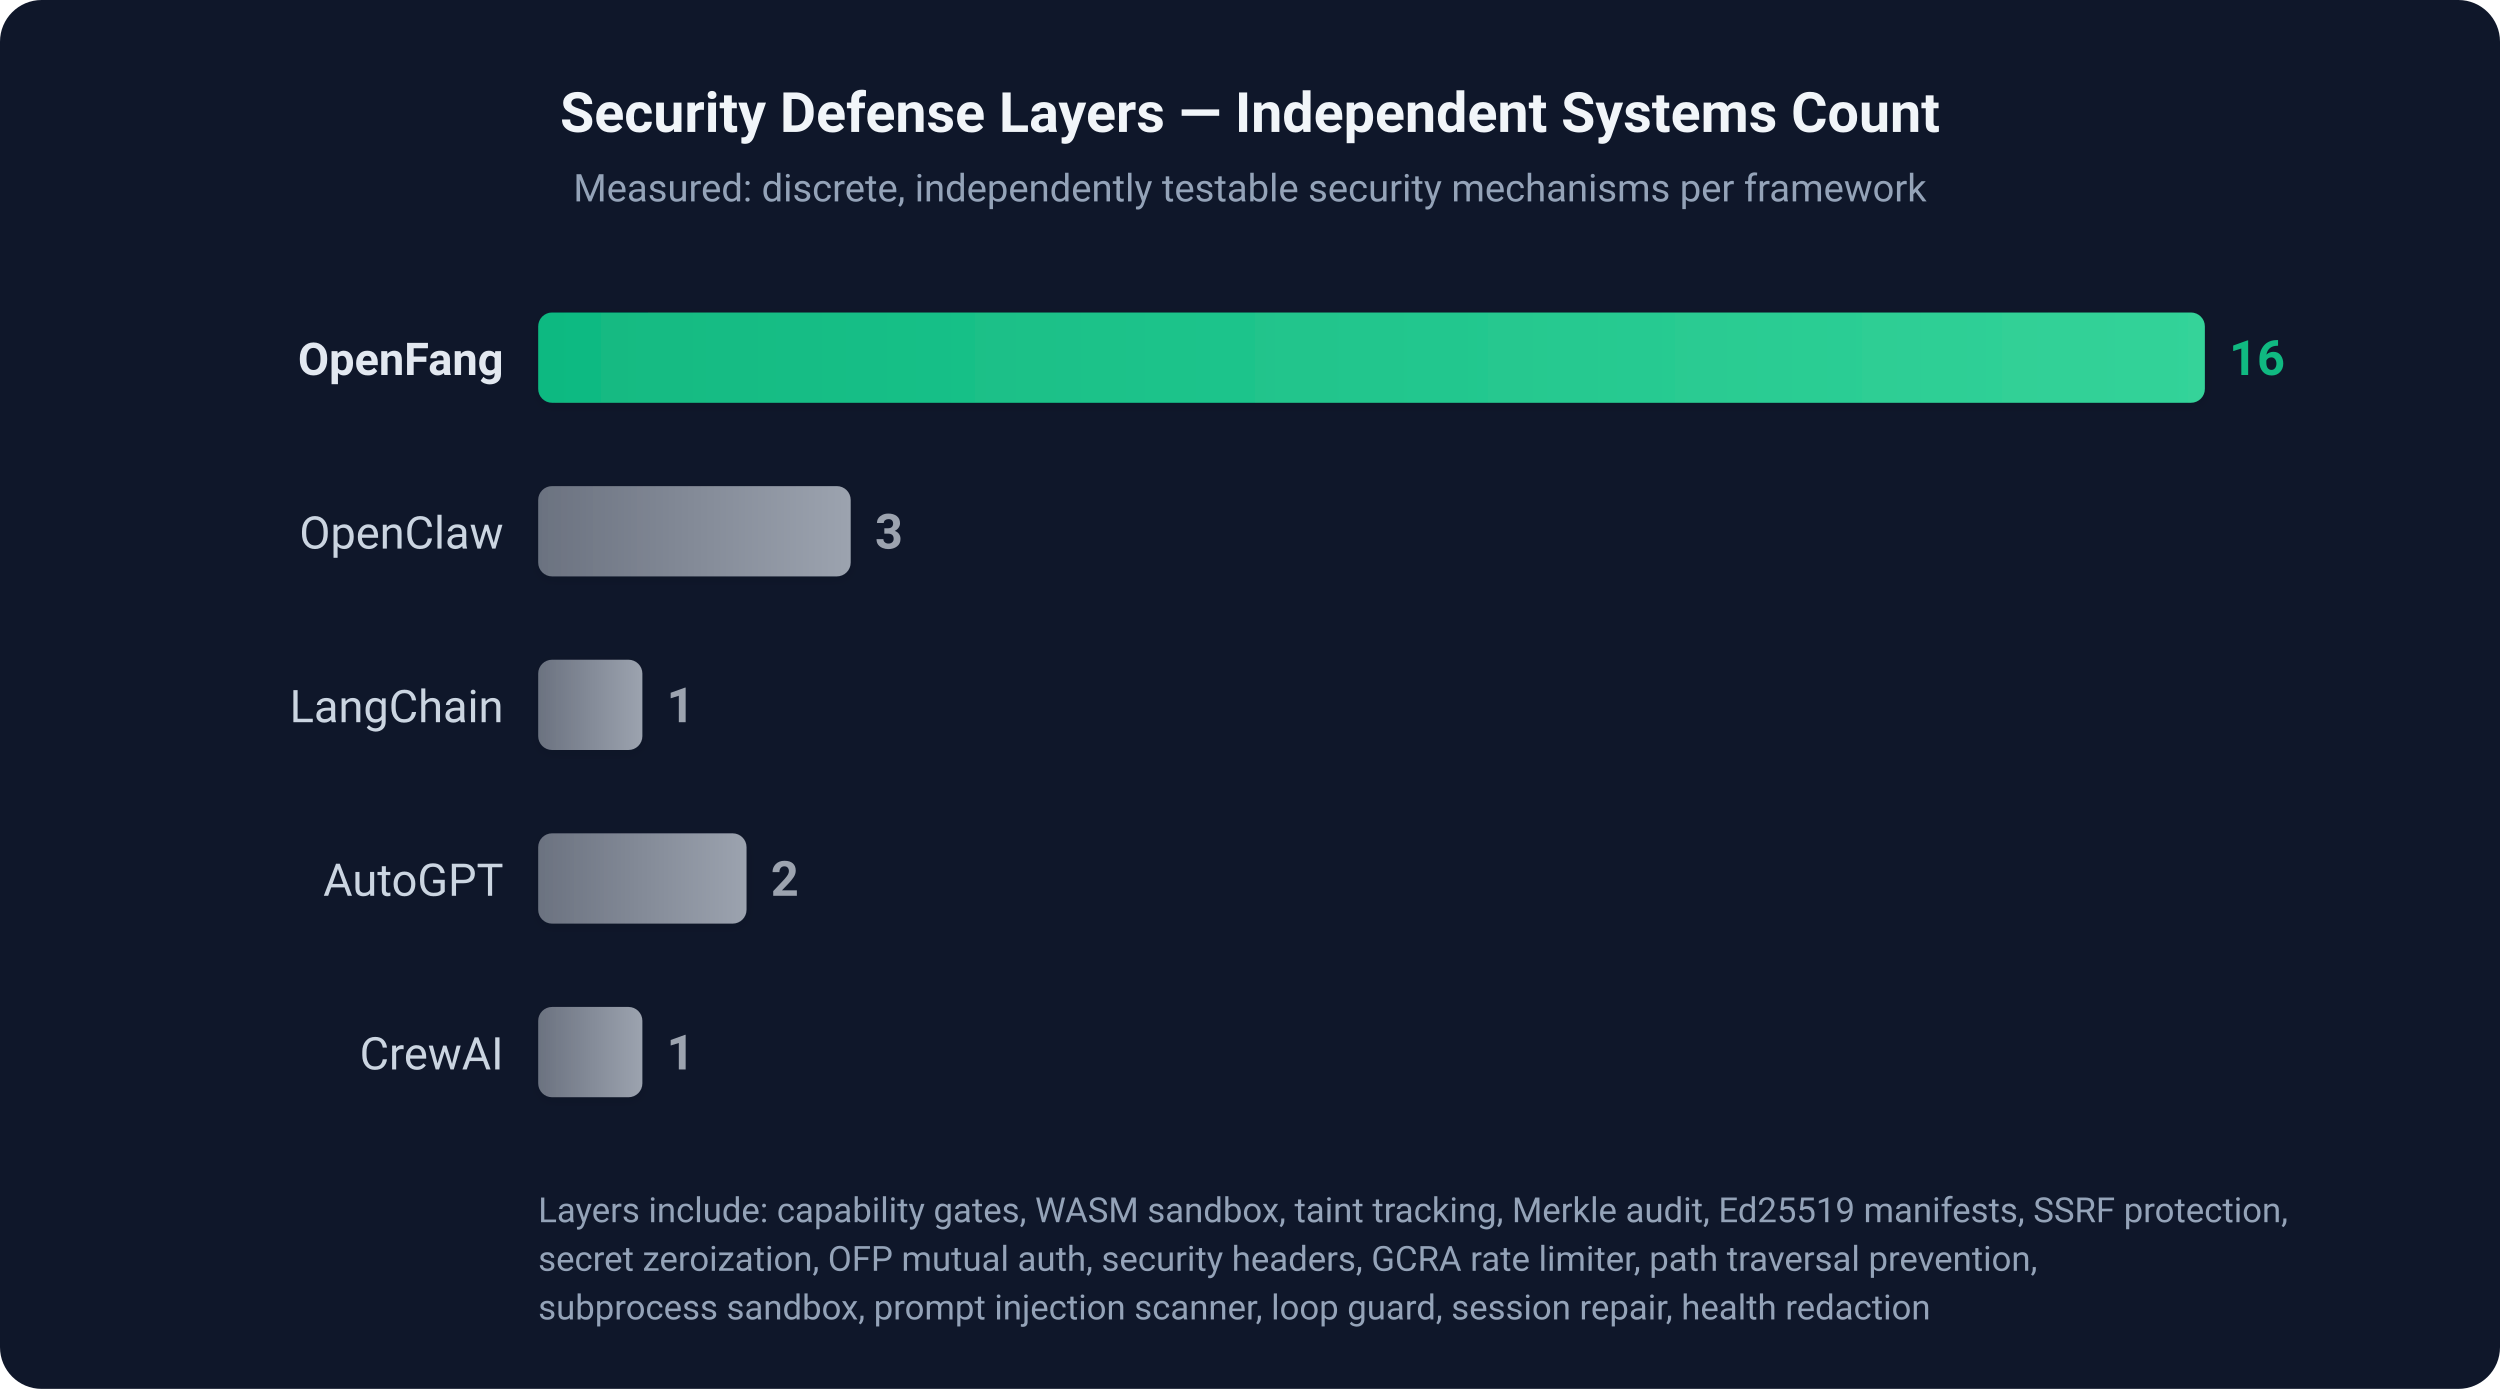
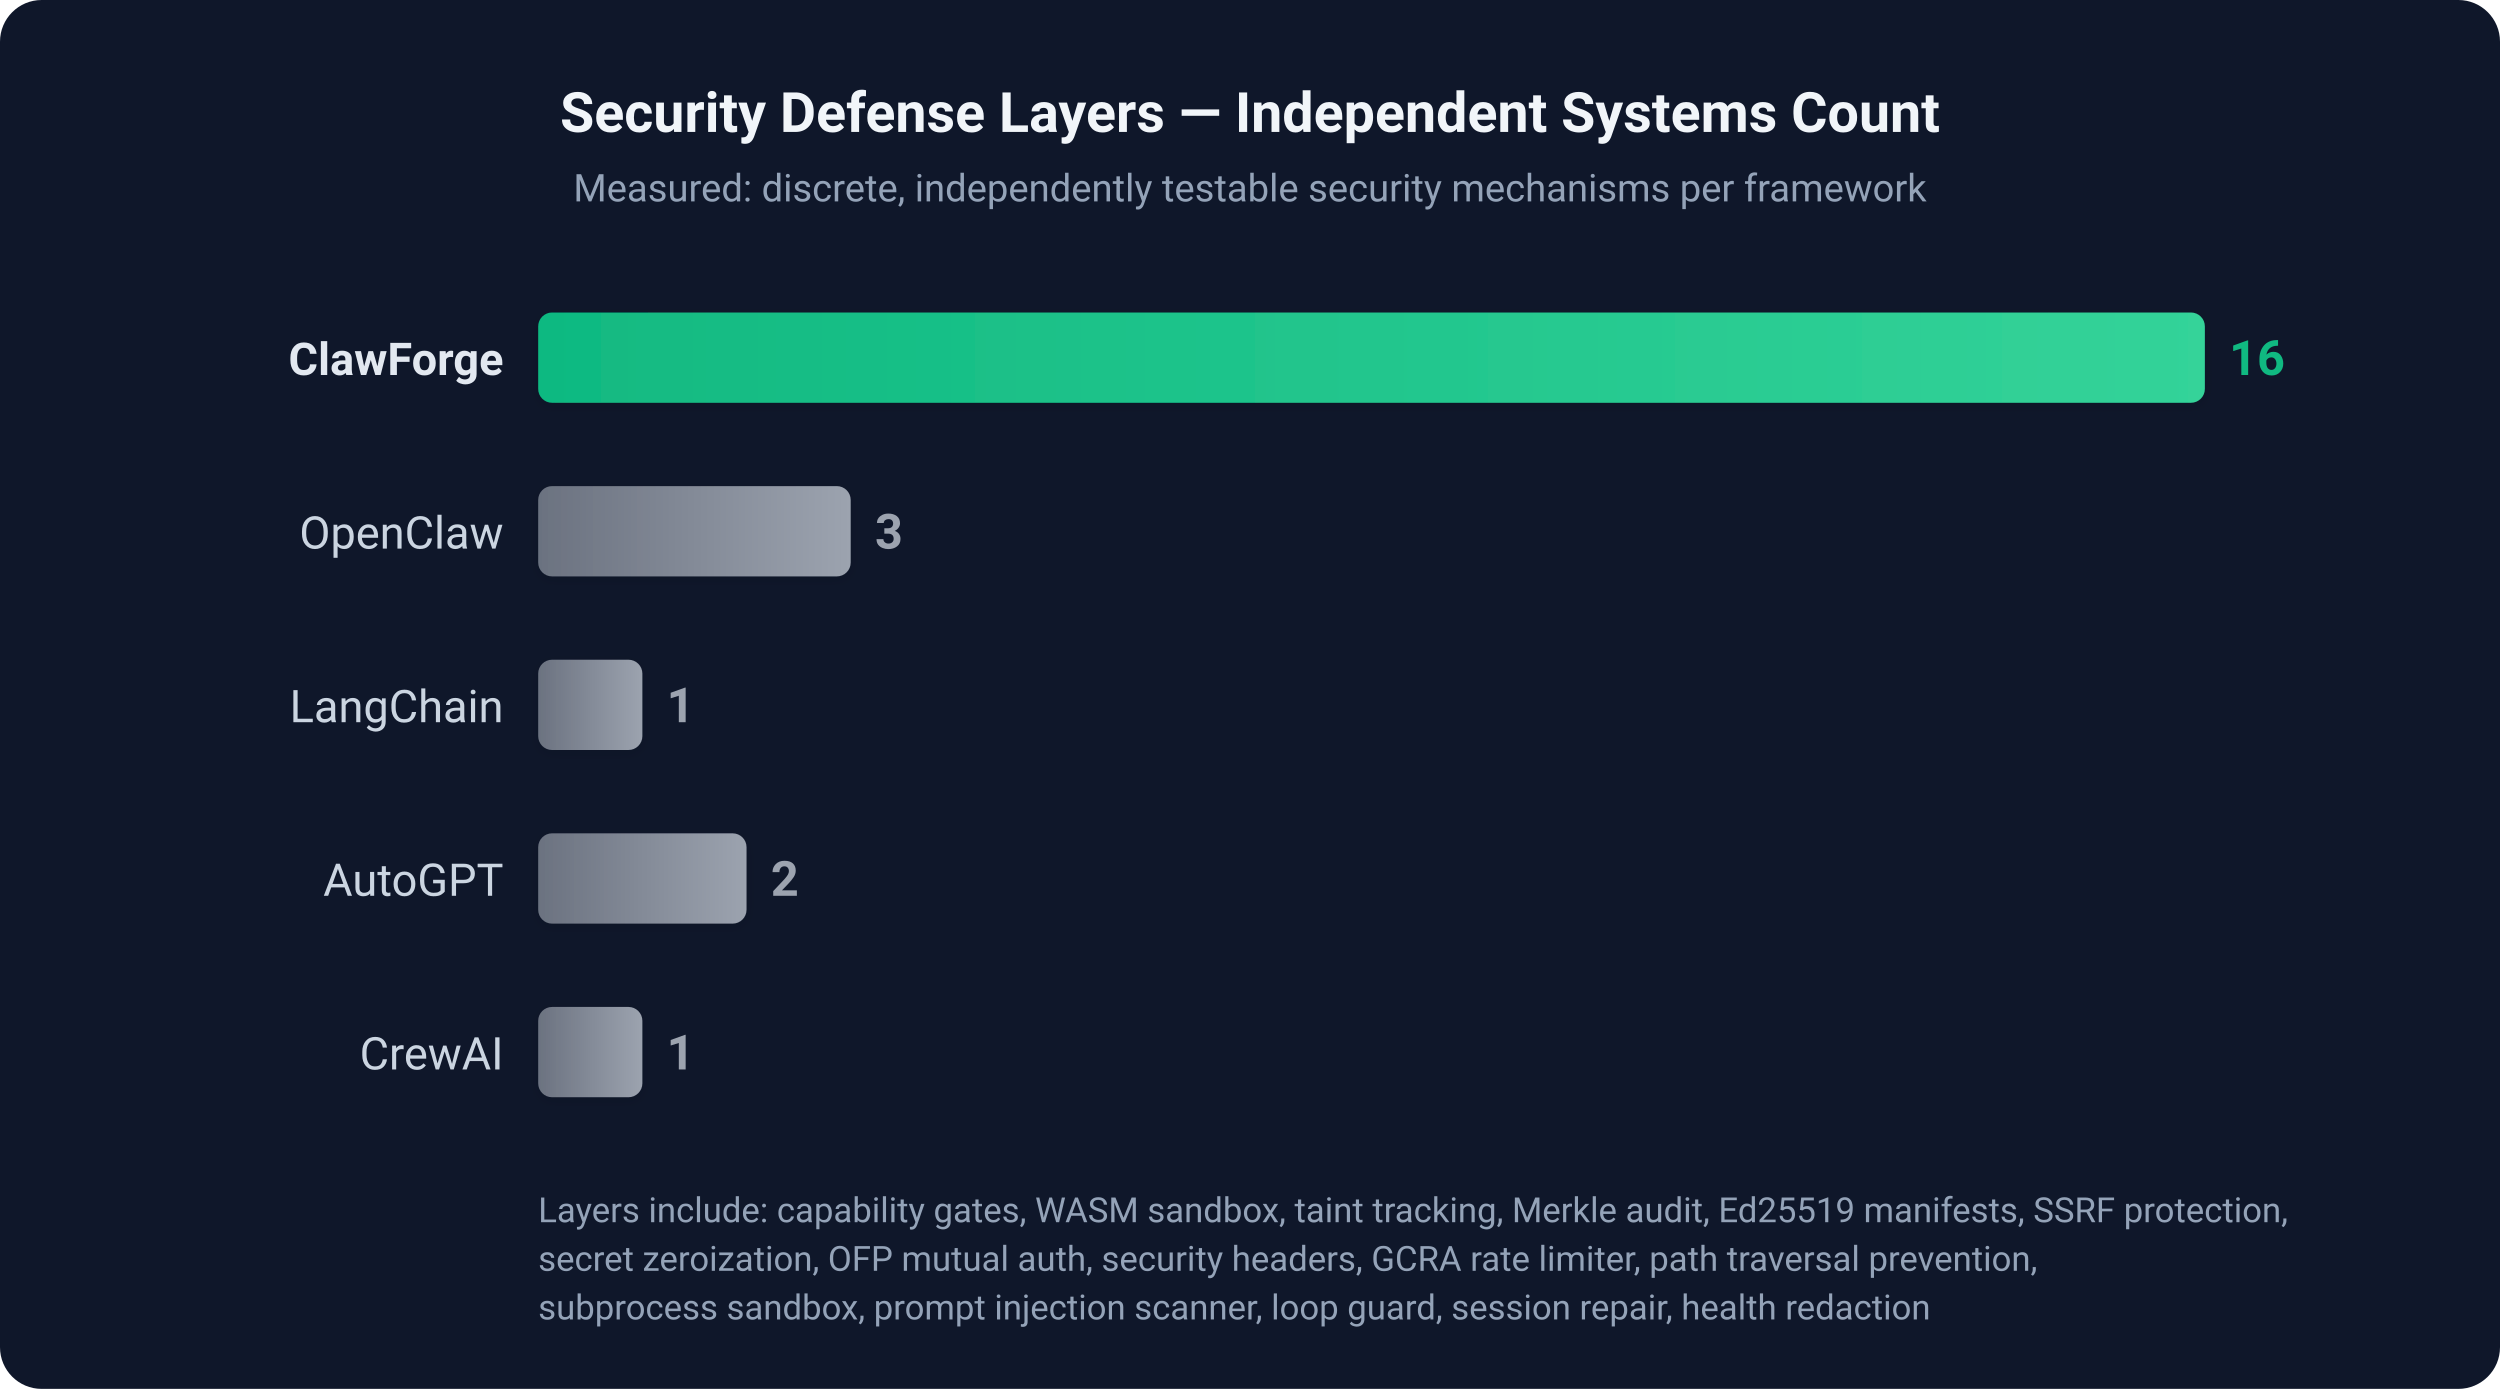
<svg xmlns="http://www.w3.org/2000/svg" viewBox="0 0 720 400" font-family="-apple-system,BlinkMacSystemFont,'Segoe UI',Roboto,Helvetica,Arial,sans-serif">
  <defs>
    <linearGradient id="sg" x1="0" y1="0" x2="1" y2="0">
      <stop offset="0%" stop-color="#10b981" />
      <stop offset="100%" stop-color="#34d399" />
    </linearGradient>
    <linearGradient id="gg" x1="0" y1="0" x2="1" y2="0">
      <stop offset="0%" stop-color="#6b7280" />
      <stop offset="100%" stop-color="#9ca3af" />
    </linearGradient>
    <filter id="ds">
      <feDropShadow dx="0" dy="1" stdDeviation="2" flood-opacity="0.1" />
    </filter>
  </defs>
  <rect width="720" height="400" rx="12" fill="#0f172a" />
  <text x="360" y="38" text-anchor="middle" fill="#f1f5f9" font-size="16" font-weight="700">Security Defense Layers — Independent Systems Count</text>
  <text x="360" y="58" text-anchor="middle" fill="#94a3b8" font-size="11">Measured: discrete, independently testable security mechanisms per framework</text>
-   <text x="145" y="108" text-anchor="end" fill="#e2e8f0" font-size="13" font-weight="600">OpenFang</text>
+   <text x="145" y="108" text-anchor="end" fill="#e2e8f0" font-size="13" font-weight="600">ClawForge</text>
  <text x="145" y="158" text-anchor="end" fill="#cbd5e1" font-size="13">OpenClaw</text>
  <text x="145" y="208" text-anchor="end" fill="#cbd5e1" font-size="13">LangChain</text>
  <text x="145" y="258" text-anchor="end" fill="#cbd5e1" font-size="13">AutoGPT</text>
  <text x="145" y="308" text-anchor="end" fill="#cbd5e1" font-size="13">CrewAI</text>
  <rect x="155" y="90" width="480" height="26" rx="4" fill="url(#sg)" filter="url(#ds)" />
  <text x="642" y="108" fill="#10b981" font-size="14" font-weight="700">16</text>
  <rect x="155" y="140" width="90" height="26" rx="4" fill="url(#gg)" filter="url(#ds)" />
  <text x="252" y="158" fill="#9ca3af" font-size="14" font-weight="600">3</text>
  <rect x="155" y="190" width="30" height="26" rx="4" fill="url(#gg)" filter="url(#ds)" />
  <text x="192" y="208" fill="#9ca3af" font-size="14" font-weight="600">1</text>
  <rect x="155" y="240" width="60" height="26" rx="4" fill="url(#gg)" filter="url(#ds)" />
  <text x="222" y="258" fill="#9ca3af" font-size="14" font-weight="600">2</text>
  <rect x="155" y="290" width="30" height="26" rx="4" fill="url(#gg)" filter="url(#ds)" />
  <text x="192" y="308" fill="#9ca3af" font-size="14" font-weight="600">1</text>
  <text x="155" y="352" fill="#94a3b8" font-size="10">Layers include: capability gates, WASM sandbox, taint tracking, Merkle audit, Ed25519 manifests, SSRF protection,</text>
  <text x="155" y="366" fill="#94a3b8" font-size="10">secret zeroization, OFP mutual auth, security headers, GCRA rate limiter, path traversal prevention,</text>
  <text x="155" y="380" fill="#94a3b8" font-size="10">subprocess sandbox, prompt injection scanner, loop guard, session repair, health redaction</text>
</svg>
